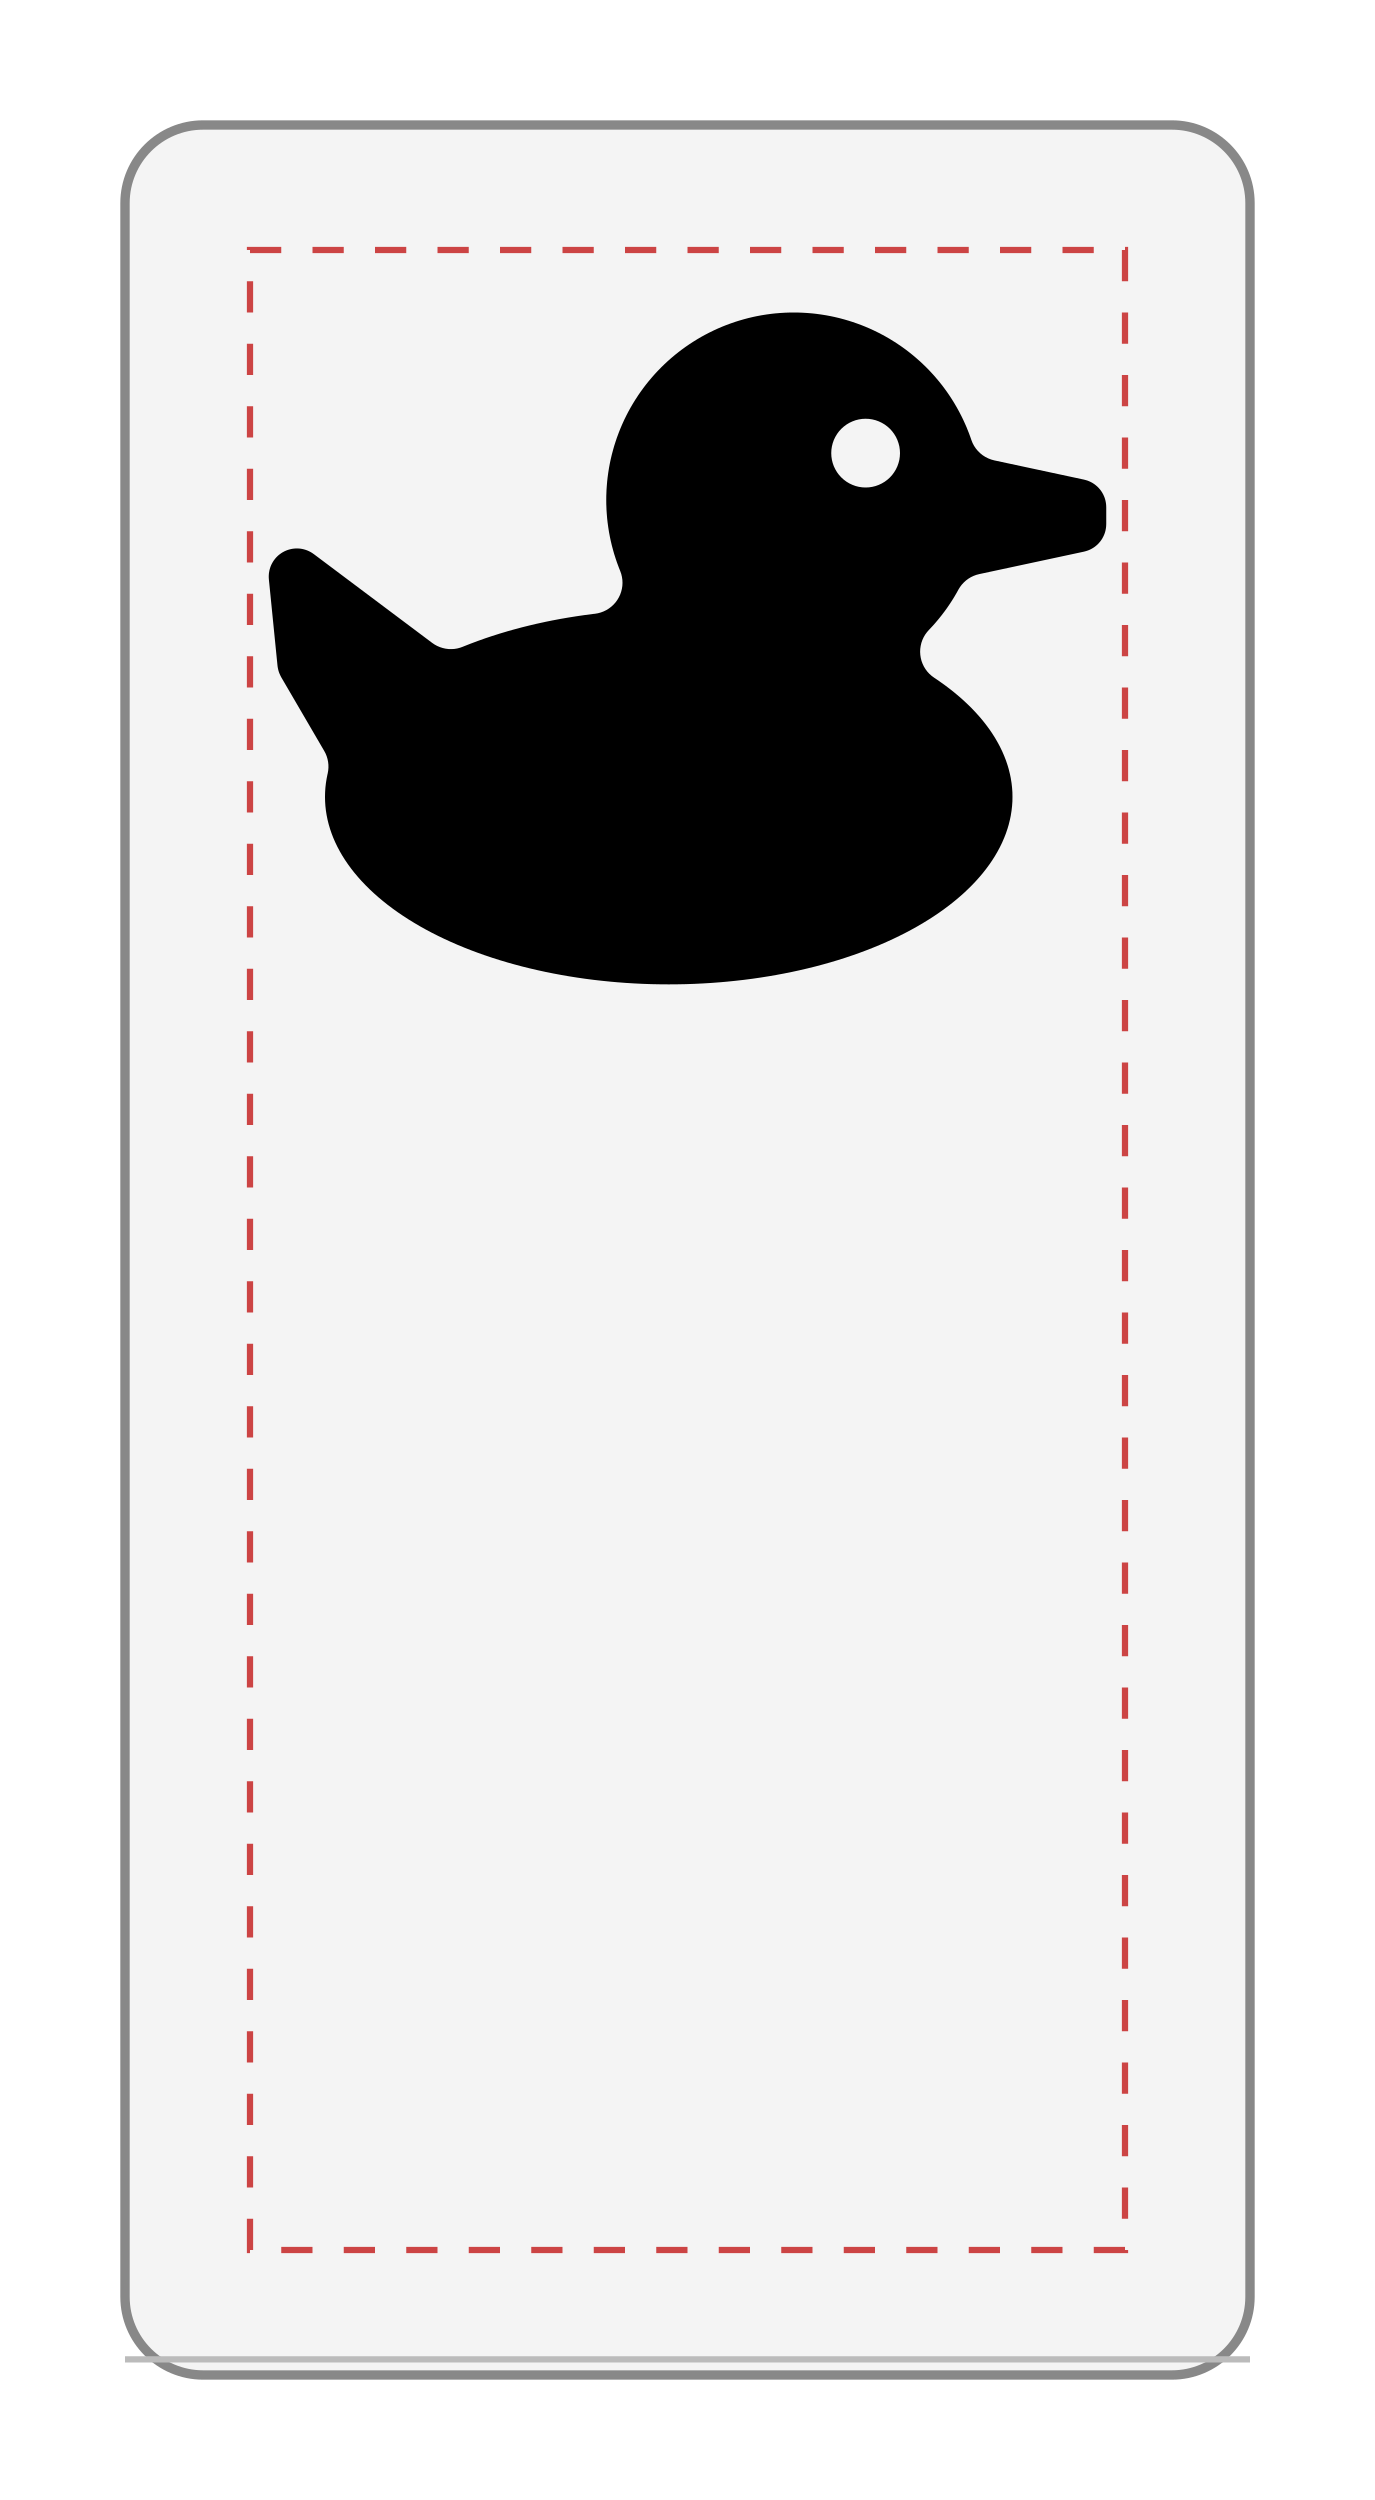
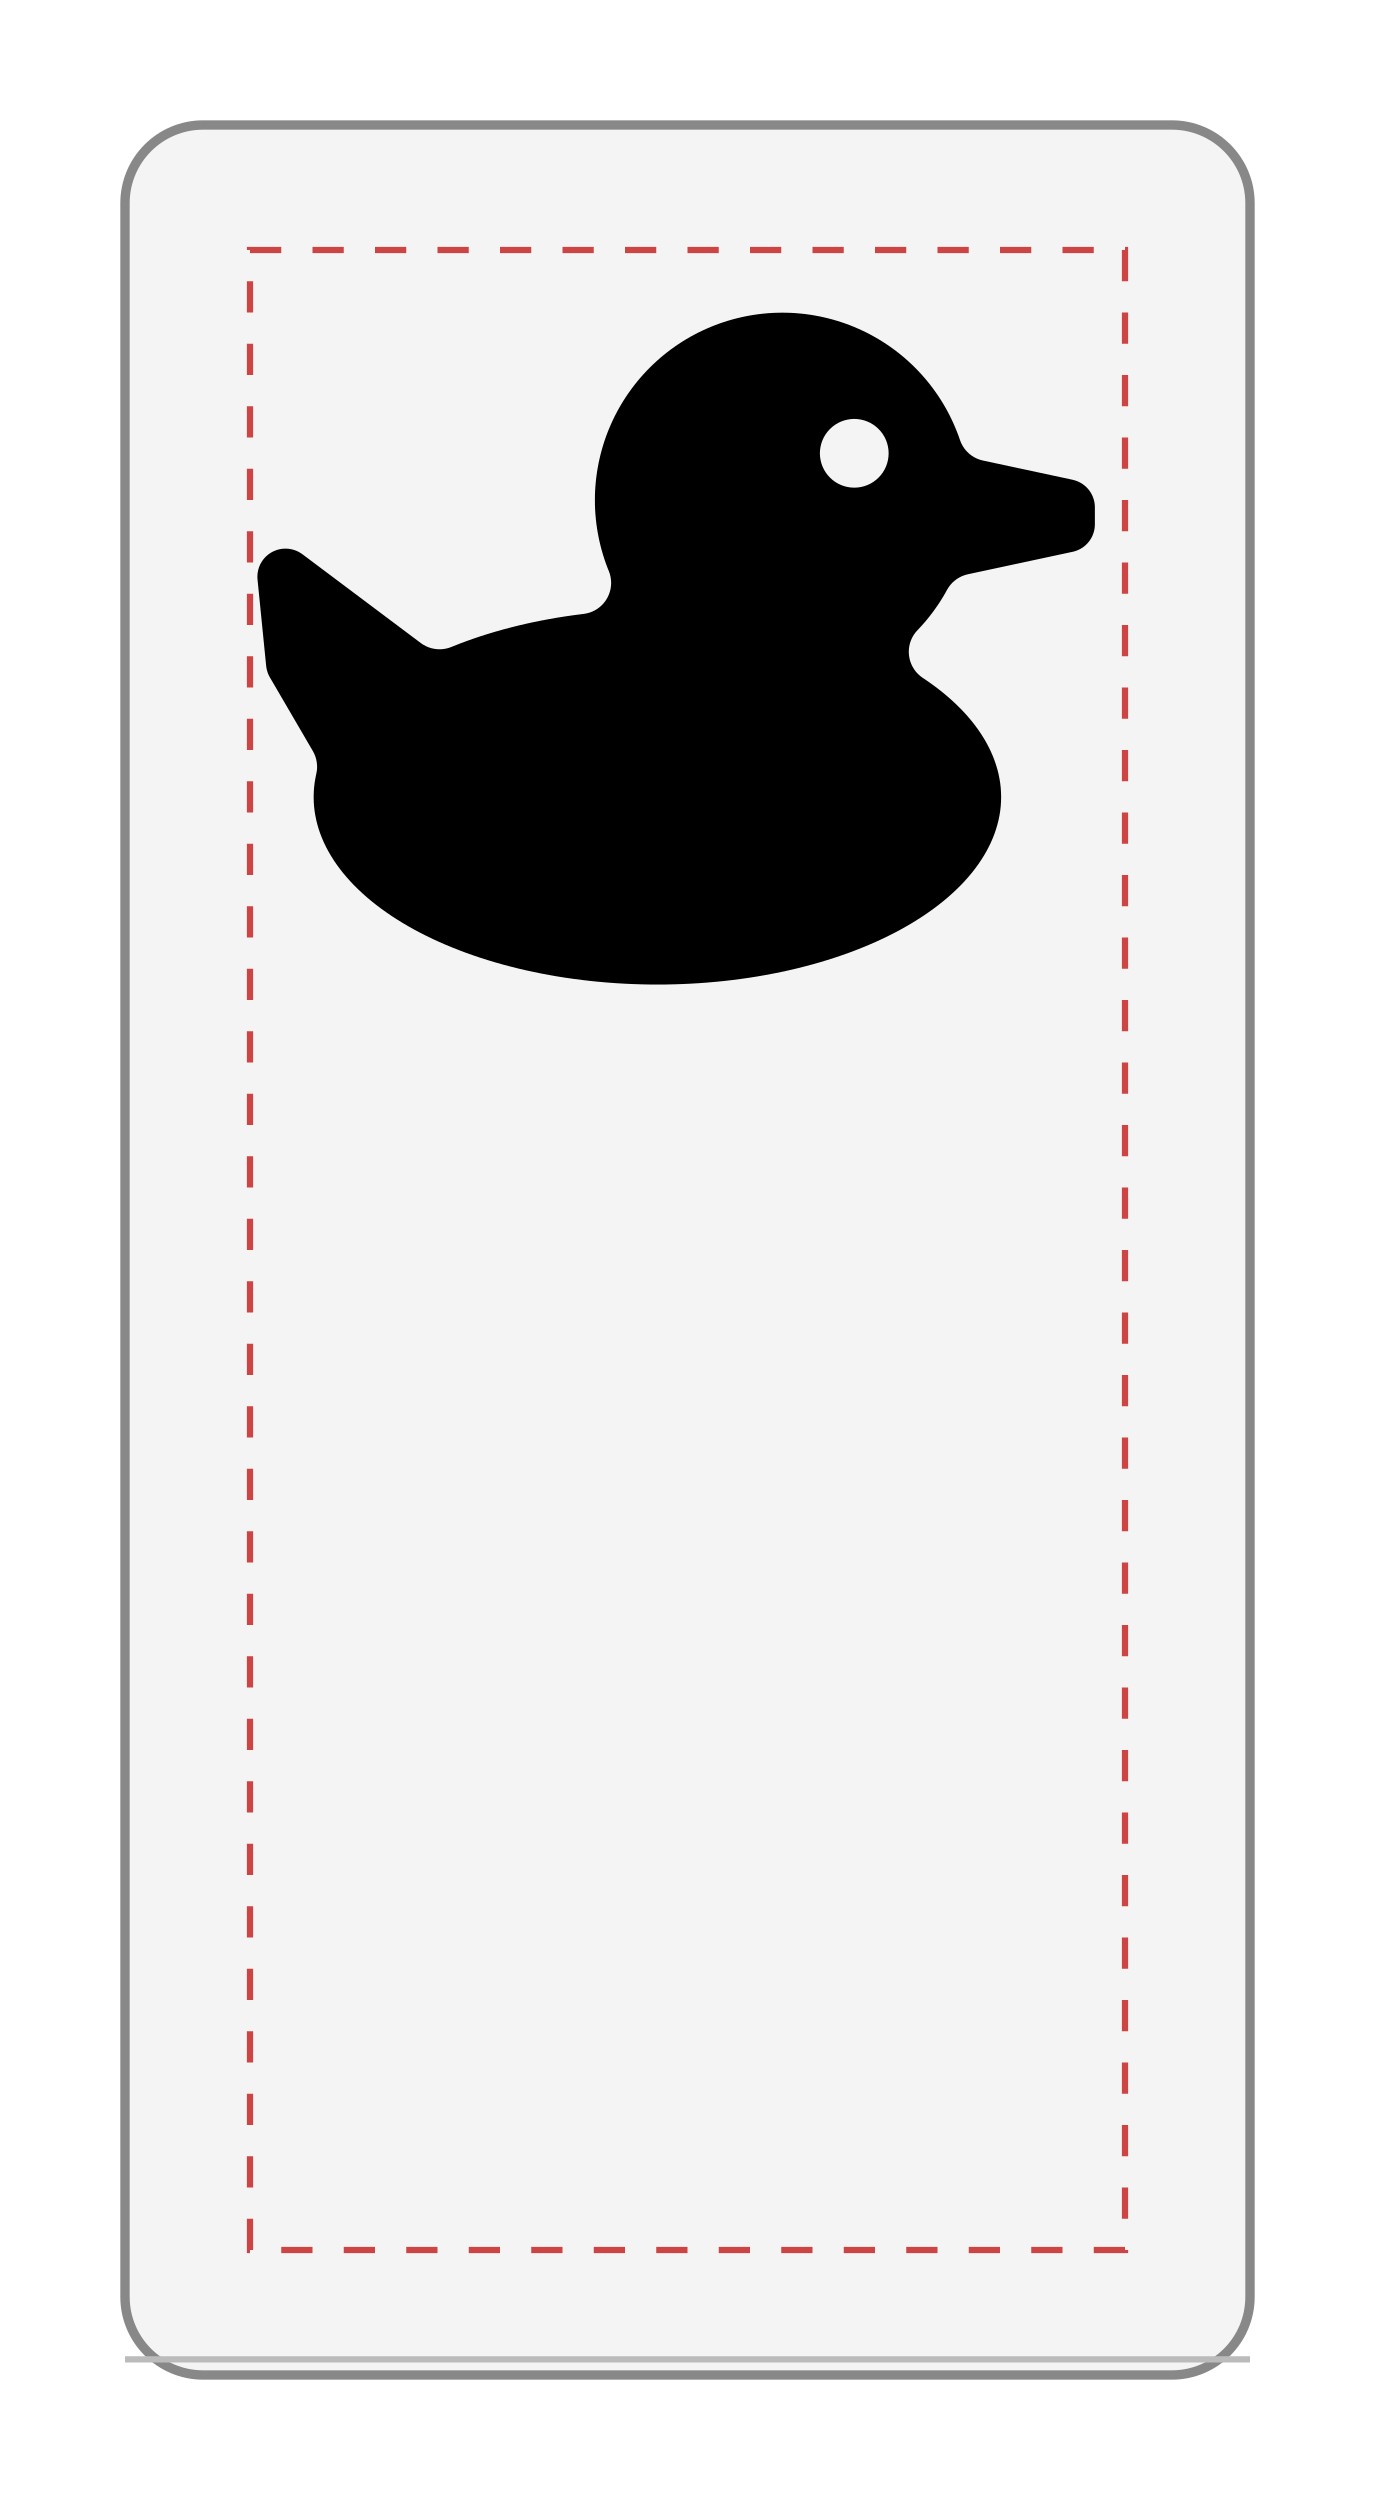
<svg xmlns="http://www.w3.org/2000/svg" width="44" height="80" viewBox="0 0 44 80">
  <rect width="44" height="80" fill="#fff" />
  <rect x="4" y="4" width="36" height="72" rx="2.5" fill="#f4f4f4" stroke="#888" stroke-width="0.3" />
  <line x1="4" y1="75.5" x2="40" y2="75.5" stroke="#bbb" stroke-width="0.2" />
  <rect x="8" y="8" width="28" height="64" fill="none" stroke="#c44" stroke-width="0.2" stroke-dasharray="1 1" />
-   <path d="M10.502 24.66L10.51 24.566L10.509 24.472L10.499 24.379L10.48 24.287L10.453 24.197L10.418 24.111L10.374 24.028L9.005 21.681L8.992 21.657L8.967 21.607L8.945 21.558L8.929 21.518L8.913 21.468L8.902 21.426L8.891 21.374L8.882 21.318L8.879 21.292L8.605 18.551L8.603 18.527L8.6 18.477L8.6 18.428L8.602 18.39L8.606 18.342L8.612 18.304L8.621 18.256L8.63 18.219L8.644 18.173L8.656 18.136L8.674 18.092L8.69 18.057L8.713 18.014L8.732 17.981L8.758 17.94L8.781 17.909L8.811 17.871L8.836 17.842L8.869 17.808L8.897 17.781L8.934 17.75L8.965 17.727L9.004 17.699L9.037 17.678L9.079 17.655L9.113 17.637L9.157 17.618L9.193 17.604L9.239 17.589L9.276 17.579L9.323 17.568L9.361 17.561L9.408 17.555L9.447 17.552L9.495 17.55L9.534 17.551L9.582 17.554L9.62 17.558L9.667 17.566L9.705 17.574L9.752 17.587L9.788 17.598L9.834 17.615L9.869 17.63L9.912 17.651L9.946 17.669L9.987 17.694L10.029 17.723L10.049 17.737L13.829 20.572L13.907 20.625L13.989 20.67L14.076 20.707L14.165 20.736L14.257 20.757L14.351 20.769L14.445 20.771L14.539 20.766L14.632 20.751L14.723 20.727L14.812 20.695L14.843 20.682L14.851 20.679L15.062 20.596L15.07 20.593L15.284 20.513L15.292 20.51L15.511 20.432L15.519 20.429L15.741 20.355L15.749 20.352L15.974 20.281L15.982 20.278L16.211 20.21L16.218 20.207L16.45 20.142L16.458 20.14L16.693 20.077L16.7 20.075L16.938 20.016L16.946 20.014L17.187 19.957L17.194 19.956L17.437 19.903L17.444 19.901L17.69 19.851L17.698 19.85L17.946 19.803L17.953 19.802L18.203 19.759L18.21 19.758L18.462 19.718L18.469 19.717L18.723 19.68L18.73 19.679L18.986 19.646L18.993 19.645L19.035 19.641L19.13 19.625L19.223 19.6L19.314 19.566L19.401 19.524L19.483 19.473L19.56 19.415L19.631 19.35L19.696 19.278L19.753 19.2L19.802 19.117L19.844 19.03L19.876 18.939L19.9 18.845L19.915 18.75L19.92 18.653L19.916 18.557L19.902 18.461L19.88 18.367L19.848 18.276L19.804 18.165L19.8 18.154L19.753 18.027L19.748 18.015L19.705 17.888L19.701 17.876L19.66 17.747L19.656 17.736L19.619 17.606L19.616 17.594L19.581 17.464L19.578 17.452L19.547 17.321L19.544 17.309L19.516 17.176L19.514 17.164L19.489 17.032L19.487 17.02L19.466 16.886L19.464 16.874L19.446 16.74L19.444 16.728L19.429 16.594L19.428 16.582L19.417 16.447L19.416 16.435L19.407 16.3L19.407 16.288L19.402 16.153L19.401 16.141L19.4 16.006L19.4 15.994L19.401 15.859L19.402 15.847L19.407 15.712L19.407 15.699L19.416 15.565L19.417 15.552L19.428 15.418L19.429 15.406L19.444 15.272L19.446 15.259L19.464 15.126L19.466 15.113L19.487 14.98L19.489 14.968L19.514 14.835L19.516 14.823L19.544 14.691L19.547 14.679L19.578 14.548L19.581 14.536L19.616 14.406L19.619 14.394L19.656 14.264L19.66 14.252L19.701 14.124L19.705 14.112L19.748 13.984L19.753 13.973L19.8 13.846L19.804 13.835L19.854 13.71L19.859 13.698L19.912 13.574L19.917 13.563L19.973 13.44L19.978 13.429L20.038 13.308L20.043 13.297L20.105 13.177L20.111 13.166L20.176 13.048L20.182 13.037L20.25 12.921L20.257 12.91L20.327 12.795L20.334 12.785L20.408 12.672L20.414 12.661L20.491 12.55L20.498 12.54L20.577 12.431L20.584 12.421L20.666 12.313L20.673 12.304L20.758 12.198L20.766 12.189L20.853 12.086L20.861 12.076L20.95 11.975L20.958 11.966L21.05 11.867L21.059 11.858L21.153 11.762L21.161 11.753L21.258 11.659L21.267 11.65L21.366 11.558L21.375 11.55L21.476 11.461L21.485 11.453L21.589 11.366L21.598 11.358L21.704 11.274L21.713 11.266L21.821 11.184L21.831 11.177L21.94 11.098L21.95 11.091L22.061 11.015L22.071 11.008L22.185 10.934L22.195 10.928L22.31 10.857L22.32 10.85L22.437 10.782L22.448 10.776L22.566 10.711L22.577 10.706L22.697 10.643L22.708 10.638L22.829 10.579L22.84 10.573L22.963 10.517L22.974 10.512L23.098 10.459L23.109 10.454L23.235 10.404L23.246 10.4L23.373 10.353L23.384 10.349L23.512 10.305L23.523 10.301L23.652 10.26L23.664 10.257L23.794 10.219L23.805 10.216L23.936 10.181L23.948 10.178L24.079 10.147L24.091 10.144L24.223 10.116L24.235 10.114L24.368 10.089L24.38 10.087L24.513 10.066L24.525 10.064L24.659 10.046L24.671 10.044L24.806 10.029L24.818 10.028L24.952 10.017L24.964 10.016L25.099 10.008L25.111 10.007L25.246 10.002L25.259 10.002L25.394 10L25.406 10L25.541 10.002L25.553 10.002L25.688 10.007L25.7 10.008L25.835 10.016L25.847 10.017L25.982 10.028L25.994 10.029L26.128 10.044L26.14 10.046L26.274 10.064L26.286 10.066L26.419 10.087L26.432 10.089L26.564 10.114L26.576 10.116L26.708 10.144L26.72 10.147L26.852 10.178L26.864 10.181L26.994 10.216L27.006 10.219L27.136 10.257L27.147 10.26L27.276 10.301L27.288 10.305L27.415 10.349L27.427 10.353L27.553 10.4L27.565 10.404L27.69 10.454L27.701 10.459L27.826 10.512L27.837 10.517L27.959 10.573L27.971 10.579L28.092 10.638L28.103 10.643L28.223 10.706L28.233 10.711L28.352 10.776L28.362 10.782L28.479 10.85L28.49 10.857L28.604 10.928L28.615 10.934L28.728 11.008L28.738 11.015L28.85 11.091L28.86 11.098L28.969 11.177L28.979 11.184L29.086 11.266L29.096 11.274L29.201 11.358L29.211 11.366L29.314 11.453L29.323 11.461L29.424 11.55L29.434 11.558L29.532 11.65L29.541 11.659L29.638 11.753L29.647 11.762L29.741 11.858L29.749 11.867L29.841 11.966L29.85 11.975L29.939 12.076L29.947 12.086L30.034 12.189L30.042 12.198L30.126 12.304L30.134 12.313L30.215 12.421L30.223 12.431L30.302 12.54L30.309 12.55L30.385 12.661L30.392 12.672L30.466 12.785L30.472 12.795L30.543 12.91L30.549 12.921L30.617 13.037L30.623 13.048L30.688 13.166L30.694 13.177L30.756 13.297L30.762 13.308L30.821 13.429L30.826 13.44L30.882 13.563L30.887 13.574L30.941 13.698L30.945 13.71L30.995 13.835L31 13.846L31.047 13.973L31.051 13.984L31.084 14.08L31.122 14.176L31.17 14.267L31.227 14.352L31.293 14.431L31.366 14.503L31.447 14.568L31.533 14.623L31.625 14.669L31.721 14.706L31.82 14.733L34.676 15.345L34.7 15.351L34.749 15.364L34.796 15.378L34.832 15.392L34.876 15.411L34.911 15.428L34.954 15.451L34.987 15.472L35.027 15.499L35.058 15.523L35.095 15.554L35.124 15.58L35.158 15.615L35.183 15.644L35.214 15.681L35.237 15.713L35.264 15.753L35.283 15.787L35.306 15.829L35.322 15.865L35.341 15.909L35.354 15.946L35.368 15.993L35.377 16.03L35.386 16.078L35.392 16.116L35.397 16.164L35.399 16.215L35.4 16.24L35.4 16.76L35.399 16.784L35.397 16.835L35.392 16.884L35.386 16.922L35.377 16.97L35.368 17.007L35.354 17.054L35.341 17.09L35.322 17.135L35.306 17.17L35.283 17.213L35.264 17.247L35.237 17.287L35.214 17.319L35.183 17.356L35.158 17.385L35.124 17.42L35.095 17.446L35.058 17.477L35.027 17.501L34.987 17.528L34.954 17.548L34.911 17.572L34.876 17.589L34.832 17.608L34.796 17.621L34.749 17.636L34.7 17.649L34.676 17.655L31.337 18.371L31.245 18.395L31.156 18.428L31.07 18.469L30.989 18.518L30.912 18.575L30.842 18.639L30.777 18.709L30.72 18.785L30.67 18.866L30.623 18.952L30.617 18.963L30.549 19.079L30.543 19.09L30.472 19.205L30.466 19.215L30.392 19.328L30.385 19.338L30.309 19.45L30.302 19.46L30.223 19.569L30.215 19.579L30.134 19.686L30.126 19.696L30.042 19.801L30.034 19.811L29.947 19.914L29.939 19.924L29.85 20.025L29.841 20.034L29.749 20.133L29.741 20.142L29.728 20.154L29.664 20.228L29.606 20.307L29.557 20.391L29.516 20.48L29.484 20.572L29.462 20.667L29.448 20.764L29.444 20.861L29.45 20.959L29.465 21.055L29.489 21.15L29.523 21.242L29.565 21.33L29.616 21.413L29.674 21.491L29.74 21.563L29.813 21.628L29.892 21.686L29.908 21.697L30.067 21.805L30.076 21.812L30.23 21.922L30.24 21.929L30.388 22.041L30.398 22.049L30.541 22.162L30.551 22.171L30.688 22.286L30.698 22.294L30.83 22.411L30.84 22.42L30.965 22.538L30.976 22.548L31.096 22.666L31.106 22.677L31.22 22.797L31.23 22.808L31.338 22.929L31.349 22.941L31.451 23.062L31.461 23.075L31.557 23.197L31.567 23.211L31.658 23.334L31.668 23.348L31.752 23.471L31.761 23.486L31.84 23.61L31.849 23.626L31.921 23.75L31.93 23.767L31.997 23.891L32.005 23.908L32.066 24.033L32.074 24.051L32.128 24.176L32.136 24.195L32.185 24.32L32.192 24.339L32.234 24.464L32.241 24.484L32.278 24.609L32.283 24.63L32.314 24.755L32.319 24.776L32.345 24.901L32.348 24.923L32.368 25.048L32.371 25.07L32.385 25.194L32.387 25.217L32.396 25.341L32.397 25.364L32.399 25.489L32.399 25.511L32.397 25.636L32.396 25.658L32.387 25.783L32.385 25.805L32.371 25.93L32.368 25.952L32.348 26.077L32.345 26.099L32.319 26.224L32.314 26.245L32.283 26.37L32.278 26.391L32.241 26.516L32.234 26.536L32.192 26.661L32.185 26.68L32.136 26.805L32.128 26.824L32.074 26.949L32.066 26.967L32.005 27.092L31.997 27.109L31.93 27.233L31.921 27.25L31.849 27.374L31.84 27.39L31.761 27.514L31.752 27.529L31.668 27.652L31.658 27.666L31.567 27.789L31.557 27.803L31.461 27.925L31.451 27.938L31.349 28.059L31.338 28.071L31.23 28.192L31.22 28.203L31.106 28.323L31.096 28.333L30.976 28.452L30.965 28.462L30.84 28.58L30.83 28.589L30.698 28.705L30.688 28.714L30.551 28.829L30.541 28.837L30.398 28.951L30.388 28.959L30.24 29.07L30.23 29.078L30.076 29.188L30.067 29.195L29.908 29.303L29.898 29.309L29.734 29.416L29.724 29.422L29.555 29.526L29.545 29.532L29.371 29.634L29.362 29.64L29.182 29.74L29.173 29.745L28.989 29.843L28.98 29.848L28.791 29.943L28.782 29.948L28.589 30.041L28.58 30.045L28.382 30.136L28.374 30.14L28.171 30.228L28.163 30.232L27.957 30.317L27.948 30.321L27.738 30.404L27.73 30.407L27.515 30.487L27.507 30.49L27.289 30.568L27.281 30.57L27.059 30.645L27.051 30.648L26.825 30.719L26.818 30.722L26.589 30.79L26.581 30.793L26.349 30.858L26.342 30.86L26.107 30.923L26.099 30.925L25.861 30.984L25.854 30.986L25.613 31.042L25.606 31.044L25.362 31.097L25.355 31.099L25.109 31.148L25.102 31.15L24.854 31.196L24.847 31.198L24.596 31.241L24.589 31.242L24.337 31.282L24.33 31.283L24.076 31.32L24.069 31.321L23.813 31.354L23.806 31.355L23.549 31.384L23.542 31.385L23.284 31.411L23.277 31.412L23.017 31.435L23.01 31.435L22.75 31.455L22.743 31.455L22.481 31.471L22.475 31.471L22.212 31.484L22.206 31.484L21.943 31.493L21.936 31.493L21.673 31.498L21.666 31.498L21.403 31.5L21.396 31.5L21.133 31.498L21.126 31.498L20.863 31.493L20.857 31.493L20.594 31.484L20.587 31.484L20.325 31.471L20.318 31.471L20.057 31.455L20.05 31.455L19.789 31.435L19.782 31.435L19.523 31.412L19.516 31.411L19.257 31.385L19.25 31.384L18.993 31.355L18.986 31.354L18.73 31.321L18.723 31.32L18.469 31.283L18.462 31.282L18.21 31.242L18.203 31.241L17.953 31.198L17.946 31.196L17.698 31.15L17.69 31.148L17.444 31.099L17.437 31.097L17.194 31.044L17.187 31.042L16.946 30.986L16.938 30.984L16.7 30.925L16.693 30.923L16.458 30.86L16.45 30.858L16.218 30.793L16.211 30.79L15.982 30.722L15.974 30.719L15.749 30.648L15.741 30.645L15.519 30.57L15.511 30.568L15.292 30.49L15.284 30.487L15.07 30.407L15.062 30.404L14.851 30.321L14.843 30.317L14.636 30.232L14.628 30.228L14.426 30.14L14.417 30.136L14.219 30.045L14.211 30.041L14.017 29.948L14.008 29.943L13.819 29.848L13.81 29.843L13.626 29.745L13.617 29.74L13.438 29.64L13.428 29.634L13.254 29.532L13.245 29.526L13.075 29.422L13.066 29.416L12.901 29.309L12.892 29.303L12.733 29.195L12.723 29.188L12.569 29.078L12.56 29.07L12.411 28.959L12.401 28.951L12.259 28.837L12.249 28.829L12.111 28.714L12.101 28.705L11.97 28.589L11.96 28.58L11.834 28.462L11.824 28.452L11.704 28.333L11.694 28.323L11.58 28.203L11.569 28.192L11.461 28.071L11.451 28.059L11.349 27.938L11.338 27.925L11.242 27.803L11.232 27.789L11.142 27.666L11.132 27.652L11.048 27.529L11.038 27.514L10.96 27.39L10.95 27.374L10.878 27.25L10.869 27.233L10.803 27.109L10.794 27.092L10.734 26.967L10.725 26.949L10.671 26.824L10.663 26.805L10.615 26.68L10.608 26.661L10.565 26.536L10.559 26.516L10.522 26.391L10.516 26.37L10.485 26.245L10.48 26.224L10.455 26.099L10.451 26.077L10.431 25.952L10.428 25.93L10.414 25.805L10.412 25.783L10.404 25.658L10.403 25.636L10.4 25.511L10.4 25.489L10.403 25.364L10.404 25.341L10.412 25.217L10.414 25.194L10.428 25.07L10.431 25.048L10.451 24.923L10.455 24.901L10.48 24.776L10.486 24.752ZM28.794 14.392L28.779 14.285L28.752 14.181L28.716 14.079L28.67 13.981L28.614 13.889L28.55 13.802L28.478 13.722L28.398 13.65L28.311 13.585L28.218 13.53L28.121 13.484L28.019 13.447L27.914 13.421L27.808 13.405L27.7 13.4L27.592 13.405L27.485 13.421L27.38 13.447L27.279 13.484L27.181 13.53L27.089 13.585L27.002 13.65L26.922 13.722L26.849 13.802L26.785 13.889L26.73 13.981L26.683 14.079L26.647 14.181L26.621 14.285L26.605 14.392L26.6 14.5L26.605 14.608L26.621 14.715L26.647 14.819L26.683 14.921L26.73 15.018L26.785 15.111L26.849 15.198L26.922 15.278L27.002 15.35L27.089 15.415L27.181 15.47L27.279 15.516L27.38 15.553L27.485 15.579L27.592 15.595L27.7 15.6L27.808 15.595L27.914 15.579L28.019 15.553L28.121 15.516L28.218 15.47L28.311 15.415L28.398 15.35L28.478 15.278L28.55 15.198L28.614 15.111L28.67 15.018L28.716 14.921L28.752 14.819L28.779 14.715L28.794 14.608L28.8 14.5Z" fill="#000" fill-rule="evenodd" />
+   <path d="M10.139 24.665L10.147 24.572L10.145 24.478L10.135 24.385L10.117 24.293L10.09 24.203L10.054 24.116L10.011 24.033L8.642 21.686L8.629 21.663L8.603 21.613L8.581 21.564L8.566 21.524L8.55 21.473L8.539 21.432L8.528 21.379L8.519 21.324L8.516 21.297L8.242 18.557L8.24 18.533L8.237 18.482L8.237 18.434L8.239 18.395L8.243 18.347L8.249 18.309L8.258 18.262L8.267 18.225L8.28 18.178L8.293 18.142L8.311 18.097L8.327 18.062L8.349 18.02L8.369 17.986L8.395 17.946L8.417 17.915L8.447 17.877L8.473 17.848L8.506 17.813L8.534 17.787L8.571 17.756L8.601 17.732L8.641 17.704L8.673 17.684L8.715 17.66L8.75 17.643L8.794 17.624L8.83 17.61L8.875 17.594L8.913 17.584L8.96 17.573L8.997 17.567L9.045 17.56L9.084 17.557L9.132 17.556L9.17 17.557L9.218 17.56L9.257 17.564L9.304 17.572L9.342 17.58L9.388 17.592L9.425 17.604L9.47 17.62L9.506 17.635L9.549 17.656L9.583 17.675L9.624 17.7L9.666 17.728L9.686 17.742L13.465 20.577L13.543 20.63L13.626 20.675L13.712 20.713L13.802 20.742L13.894 20.762L13.988 20.774L14.082 20.777L14.176 20.771L14.269 20.756L14.36 20.733L14.449 20.701L14.48 20.688L14.488 20.685L14.699 20.602L14.707 20.598L14.921 20.518L14.929 20.515L15.148 20.438L15.155 20.435L15.377 20.36L15.385 20.358L15.611 20.286L15.618 20.284L15.847 20.215L15.855 20.213L16.087 20.147L16.095 20.145L16.33 20.083L16.337 20.081L16.575 20.021L16.582 20.019L16.823 19.963L16.831 19.961L17.074 19.908L17.081 19.907L17.327 19.857L17.334 19.856L17.582 19.809L17.589 19.808L17.84 19.764L17.847 19.763L18.099 19.723L18.106 19.722L18.36 19.686L18.367 19.685L18.623 19.652L18.63 19.651L18.671 19.646L18.767 19.63L18.86 19.606L18.951 19.572L19.037 19.53L19.12 19.479L19.197 19.421L19.268 19.355L19.332 19.284L19.39 19.206L19.439 19.123L19.48 19.035L19.513 18.944L19.537 18.851L19.551 18.755L19.557 18.659L19.552 18.562L19.539 18.467L19.517 18.373L19.485 18.281L19.441 18.171L19.436 18.159L19.389 18.033L19.385 18.021L19.341 17.893L19.337 17.882L19.297 17.753L19.293 17.741L19.256 17.612L19.252 17.6L19.218 17.469L19.215 17.457L19.184 17.326L19.181 17.314L19.153 17.182L19.151 17.17L19.126 17.037L19.124 17.025L19.102 16.892L19.101 16.88L19.082 16.746L19.081 16.734L19.066 16.6L19.065 16.587L19.053 16.453L19.052 16.441L19.044 16.306L19.043 16.294L19.038 16.159L19.038 16.147L19.037 16.012L19.037 15.999L19.038 15.864L19.038 15.852L19.043 15.717L19.044 15.705L19.052 15.57L19.053 15.558L19.065 15.423L19.066 15.411L19.081 15.277L19.082 15.265L19.101 15.131L19.102 15.119L19.124 14.986L19.126 14.974L19.151 14.841L19.153 14.829L19.181 14.697L19.184 14.685L19.215 14.554L19.218 14.542L19.252 14.411L19.256 14.399L19.293 14.27L19.297 14.258L19.337 14.129L19.341 14.118L19.385 13.99L19.389 13.978L19.436 13.852L19.441 13.84L19.491 13.715L19.496 13.704L19.549 13.58L19.554 13.568L19.61 13.446L19.615 13.435L19.674 13.313L19.68 13.302L19.742 13.183L19.748 13.172L19.813 13.053L19.819 13.043L19.887 12.926L19.893 12.916L19.964 12.801L19.971 12.79L20.044 12.677L20.051 12.667L20.127 12.556L20.135 12.546L20.214 12.436L20.221 12.426L20.303 12.319L20.31 12.309L20.395 12.204L20.402 12.194L20.489 12.091L20.497 12.082L20.587 11.981L20.595 11.972L20.687 11.873L20.695 11.864L20.79 11.767L20.798 11.759L20.895 11.664L20.904 11.656L21.003 11.564L21.012 11.556L21.113 11.466L21.122 11.458L21.225 11.371L21.235 11.364L21.34 11.279L21.35 11.272L21.457 11.19L21.467 11.183L21.577 11.104L21.587 11.096L21.698 11.02L21.708 11.013L21.821 10.94L21.832 10.933L21.947 10.862L21.957 10.856L22.074 10.788L22.084 10.782L22.203 10.717L22.214 10.711L22.333 10.649L22.344 10.643L22.466 10.584L22.477 10.579L22.599 10.523L22.611 10.518L22.735 10.465L22.746 10.46L22.871 10.41L22.883 10.405L23.009 10.358L23.021 10.354L23.149 10.31L23.16 10.306L23.289 10.266L23.301 10.262L23.43 10.225L23.442 10.221L23.573 10.187L23.585 10.184L23.716 10.153L23.728 10.15L23.86 10.122L23.872 10.12L24.005 10.095L24.017 10.093L24.15 10.071L24.162 10.07L24.296 10.051L24.308 10.05L24.442 10.035L24.454 10.034L24.589 10.022L24.601 10.021L24.736 10.013L24.748 10.012L24.883 10.008L24.895 10.007L25.03 10.006L25.043 10.006L25.178 10.007L25.19 10.008L25.325 10.012L25.337 10.013L25.472 10.021L25.484 10.022L25.618 10.034L25.631 10.035L25.765 10.05L25.777 10.051L25.911 10.07L25.923 10.071L26.056 10.093L26.068 10.095L26.201 10.12L26.213 10.122L26.345 10.15L26.357 10.153L26.488 10.184L26.5 10.187L26.631 10.221L26.643 10.225L26.772 10.262L26.784 10.266L26.913 10.306L26.924 10.31L27.052 10.354L27.064 10.358L27.19 10.405L27.202 10.41L27.327 10.46L27.338 10.465L27.462 10.518L27.473 10.523L27.596 10.579L27.607 10.584L27.729 10.643L27.74 10.649L27.859 10.711L27.87 10.717L27.988 10.782L27.999 10.788L28.116 10.856L28.126 10.862L28.241 10.933L28.252 10.94L28.365 11.013L28.375 11.02L28.486 11.096L28.496 11.104L28.606 11.183L28.616 11.19L28.723 11.272L28.733 11.279L28.838 11.364L28.848 11.371L28.951 11.458L28.96 11.466L29.061 11.556L29.07 11.564L29.169 11.656L29.178 11.664L29.275 11.759L29.283 11.767L29.378 11.864L29.386 11.873L29.478 11.972L29.486 11.981L29.576 12.082L29.584 12.091L29.671 12.194L29.678 12.204L29.763 12.309L29.77 12.319L29.852 12.426L29.859 12.436L29.938 12.546L29.945 12.556L30.022 12.667L30.029 12.677L30.102 12.79L30.109 12.801L30.18 12.916L30.186 12.926L30.254 13.043L30.26 13.053L30.325 13.172L30.331 13.183L30.393 13.302L30.398 13.313L30.458 13.435L30.463 13.446L30.519 13.568L30.524 13.58L30.577 13.704L30.582 13.715L30.632 13.84L30.637 13.852L30.684 13.978L30.688 13.99L30.721 14.086L30.759 14.181L30.807 14.272L30.864 14.358L30.93 14.437L31.003 14.509L31.083 14.573L31.17 14.629L31.262 14.675L31.358 14.712L31.457 14.738L34.313 15.35L34.337 15.356L34.386 15.369L34.432 15.384L34.469 15.397L34.513 15.417L34.548 15.434L34.591 15.457L34.624 15.477L34.664 15.505L34.695 15.528L34.732 15.559L34.76 15.586L34.794 15.62L34.82 15.649L34.851 15.687L34.874 15.718L34.9 15.759L34.92 15.792L34.943 15.835L34.959 15.87L34.977 15.915L34.99 15.952L35.004 15.998L35.014 16.036L35.023 16.083L35.029 16.122L35.033 16.17L35.036 16.221L35.036 16.245L35.036 16.766L35.036 16.79L35.033 16.841L35.029 16.889L35.023 16.928L35.014 16.975L35.004 17.013L34.99 17.059L34.977 17.096L34.959 17.141L34.943 17.176L34.92 17.219L34.9 17.252L34.874 17.293L34.851 17.324L34.82 17.362L34.794 17.391L34.76 17.425L34.732 17.452L34.695 17.483L34.664 17.506L34.624 17.534L34.591 17.554L34.548 17.577L34.513 17.594L34.469 17.613L34.432 17.627L34.386 17.642L34.337 17.655L34.313 17.66L30.974 18.376L30.882 18.4L30.792 18.433L30.707 18.475L30.625 18.524L30.549 18.581L30.478 18.644L30.414 18.715L30.357 18.791L30.307 18.872L30.26 18.957L30.254 18.968L30.186 19.085L30.18 19.095L30.109 19.21L30.102 19.221L30.029 19.334L30.022 19.344L29.945 19.455L29.938 19.465L29.859 19.575L29.852 19.585L29.77 19.692L29.763 19.702L29.678 19.807L29.671 19.817L29.584 19.92L29.576 19.929L29.486 20.03L29.478 20.039L29.386 20.138L29.378 20.147L29.365 20.16L29.3 20.233L29.243 20.312L29.194 20.396L29.153 20.485L29.121 20.577L29.098 20.672L29.085 20.769L29.081 20.867L29.087 20.964L29.102 21.061L29.126 21.155L29.16 21.247L29.202 21.335L29.253 21.419L29.311 21.497L29.377 21.569L29.45 21.634L29.528 21.692L29.545 21.703L29.703 21.811L29.713 21.818L29.867 21.928L29.877 21.935L30.025 22.047L30.035 22.055L30.178 22.168L30.188 22.176L30.325 22.291L30.335 22.3L30.466 22.416L30.477 22.426L30.602 22.543L30.612 22.553L30.732 22.672L30.743 22.682L30.857 22.802L30.867 22.813L30.975 22.934L30.985 22.946L31.088 23.068L31.098 23.08L31.194 23.203L31.204 23.216L31.294 23.339L31.304 23.353L31.388 23.477L31.398 23.492L31.476 23.616L31.486 23.631L31.558 23.756L31.567 23.772L31.633 23.897L31.642 23.914L31.703 24.039L31.711 24.057L31.765 24.182L31.773 24.2L31.821 24.325L31.828 24.345L31.871 24.47L31.877 24.49L31.914 24.615L31.92 24.635L31.951 24.76L31.956 24.782L31.981 24.907L31.985 24.928L32.005 25.053L32.008 25.075L32.022 25.2L32.024 25.222L32.032 25.347L32.033 25.369L32.036 25.494L32.036 25.517L32.033 25.641L32.032 25.664L32.024 25.789L32.022 25.811L32.008 25.936L32.005 25.958L31.985 26.083L31.981 26.104L31.956 26.229L31.951 26.25L31.92 26.375L31.914 26.396L31.877 26.521L31.871 26.541L31.828 26.666L31.821 26.686L31.773 26.811L31.765 26.829L31.711 26.954L31.703 26.972L31.642 27.097L31.633 27.114L31.567 27.239L31.558 27.255L31.486 27.38L31.476 27.395L31.398 27.519L31.388 27.534L31.304 27.658L31.294 27.672L31.204 27.795L31.194 27.808L31.098 27.931L31.088 27.943L30.985 28.065L30.975 28.077L30.867 28.197L30.857 28.209L30.743 28.329L30.732 28.339L30.612 28.458L30.602 28.468L30.477 28.585L30.466 28.595L30.335 28.711L30.325 28.72L30.188 28.835L30.178 28.843L30.035 28.956L30.025 28.964L29.877 29.076L29.867 29.083L29.713 29.193L29.703 29.2L29.544 29.309L29.535 29.315L29.37 29.421L29.361 29.427L29.192 29.532L29.182 29.538L29.008 29.64L28.999 29.645L28.819 29.746L28.81 29.751L28.626 29.849L28.617 29.853L28.428 29.949L28.419 29.953L28.226 30.047L28.217 30.051L28.019 30.142L28.011 30.145L27.808 30.234L27.8 30.237L27.593 30.323L27.585 30.326L27.374 30.409L27.366 30.413L27.152 30.493L27.144 30.496L26.925 30.573L26.917 30.576L26.695 30.651L26.688 30.653L26.462 30.725L26.454 30.727L26.226 30.796L26.218 30.798L25.986 30.864L25.978 30.866L25.743 30.928L25.736 30.93L25.498 30.99L25.49 30.992L25.25 31.048L25.242 31.05L24.999 31.103L24.992 31.104L24.746 31.154L24.739 31.155L24.49 31.202L24.483 31.203L24.233 31.247L24.226 31.248L23.974 31.288L23.967 31.289L23.713 31.325L23.706 31.326L23.45 31.359L23.443 31.36L23.186 31.39L23.179 31.391L22.92 31.417L22.914 31.417L22.654 31.44L22.647 31.441L22.386 31.46L22.38 31.461L22.118 31.476L22.111 31.477L21.849 31.489L21.842 31.489L21.58 31.498L21.573 31.498L21.31 31.504L21.303 31.504L21.04 31.505L21.033 31.505L20.77 31.504L20.763 31.504L20.5 31.498L20.493 31.498L20.231 31.489L20.224 31.489L19.962 31.477L19.955 31.476L19.693 31.461L19.687 31.46L19.426 31.441L19.419 31.44L19.159 31.417L19.152 31.417L18.894 31.391L18.887 31.39L18.63 31.36L18.623 31.359L18.367 31.326L18.36 31.325L18.106 31.289L18.099 31.288L17.847 31.248L17.84 31.247L17.589 31.203L17.582 31.202L17.334 31.155L17.327 31.154L17.081 31.104L17.074 31.103L16.831 31.05L16.823 31.048L16.582 30.992L16.575 30.99L16.337 30.93L16.33 30.928L16.095 30.866L16.087 30.864L15.855 30.798L15.847 30.796L15.618 30.727L15.611 30.725L15.385 30.653L15.377 30.651L15.155 30.576L15.148 30.573L14.929 30.496L14.921 30.493L14.707 30.413L14.699 30.409L14.488 30.326L14.48 30.323L14.273 30.237L14.265 30.234L14.062 30.145L14.054 30.142L13.856 30.051L13.847 30.047L13.654 29.953L13.645 29.949L13.456 29.853L13.447 29.849L13.263 29.751L13.254 29.746L13.074 29.645L13.065 29.64L12.891 29.538L12.881 29.532L12.712 29.427L12.702 29.421L12.538 29.315L12.529 29.309L12.37 29.2L12.36 29.193L12.206 29.083L12.196 29.076L12.048 28.964L12.038 28.956L11.895 28.843L11.885 28.835L11.748 28.72L11.738 28.711L11.607 28.595L11.596 28.585L11.471 28.468L11.46 28.458L11.341 28.339L11.33 28.329L11.216 28.209L11.206 28.197L11.098 28.077L11.088 28.065L10.985 27.943L10.975 27.931L10.879 27.808L10.869 27.795L10.779 27.672L10.769 27.658L10.684 27.534L10.675 27.519L10.597 27.395L10.587 27.38L10.515 27.255L10.506 27.239L10.439 27.114L10.431 27.097L10.37 26.972L10.362 26.954L10.308 26.829L10.3 26.811L10.252 26.686L10.244 26.666L10.202 26.541L10.195 26.521L10.159 26.396L10.153 26.375L10.122 26.25L10.117 26.229L10.092 26.104L10.088 26.083L10.068 25.958L10.065 25.936L10.051 25.811L10.049 25.789L10.041 25.664L10.04 25.641L10.037 25.517L10.037 25.494L10.04 25.369L10.041 25.347L10.049 25.222L10.051 25.2L10.065 25.075L10.068 25.053L10.088 24.928L10.092 24.907L10.117 24.782L10.122 24.757ZM28.431 14.398L28.415 14.291L28.389 14.186L28.353 14.085L28.307 13.987L28.251 13.894L28.187 13.808L28.114 13.728L28.034 13.655L27.948 13.591L27.855 13.535L27.757 13.489L27.656 13.453L27.551 13.427L27.444 13.411L27.336 13.405L27.229 13.411L27.122 13.427L27.017 13.453L26.916 13.489L26.818 13.535L26.725 13.591L26.639 13.655L26.559 13.728L26.486 13.808L26.422 13.894L26.366 13.987L26.32 14.085L26.284 14.186L26.258 14.291L26.242 14.398L26.236 14.505L26.242 14.613L26.258 14.72L26.284 14.825L26.32 14.926L26.366 15.024L26.422 15.117L26.486 15.203L26.559 15.283L26.639 15.356L26.725 15.42L26.818 15.476L26.916 15.522L27.017 15.558L27.122 15.584L27.229 15.6L27.336 15.605L27.444 15.6L27.551 15.584L27.656 15.558L27.757 15.522L27.855 15.476L27.948 15.42L28.034 15.356L28.114 15.283L28.187 15.203L28.251 15.117L28.307 15.024L28.353 14.926L28.389 14.825L28.415 14.72L28.431 14.613L28.436 14.505Z" fill="#000" fill-rule="evenodd" />
</svg>
